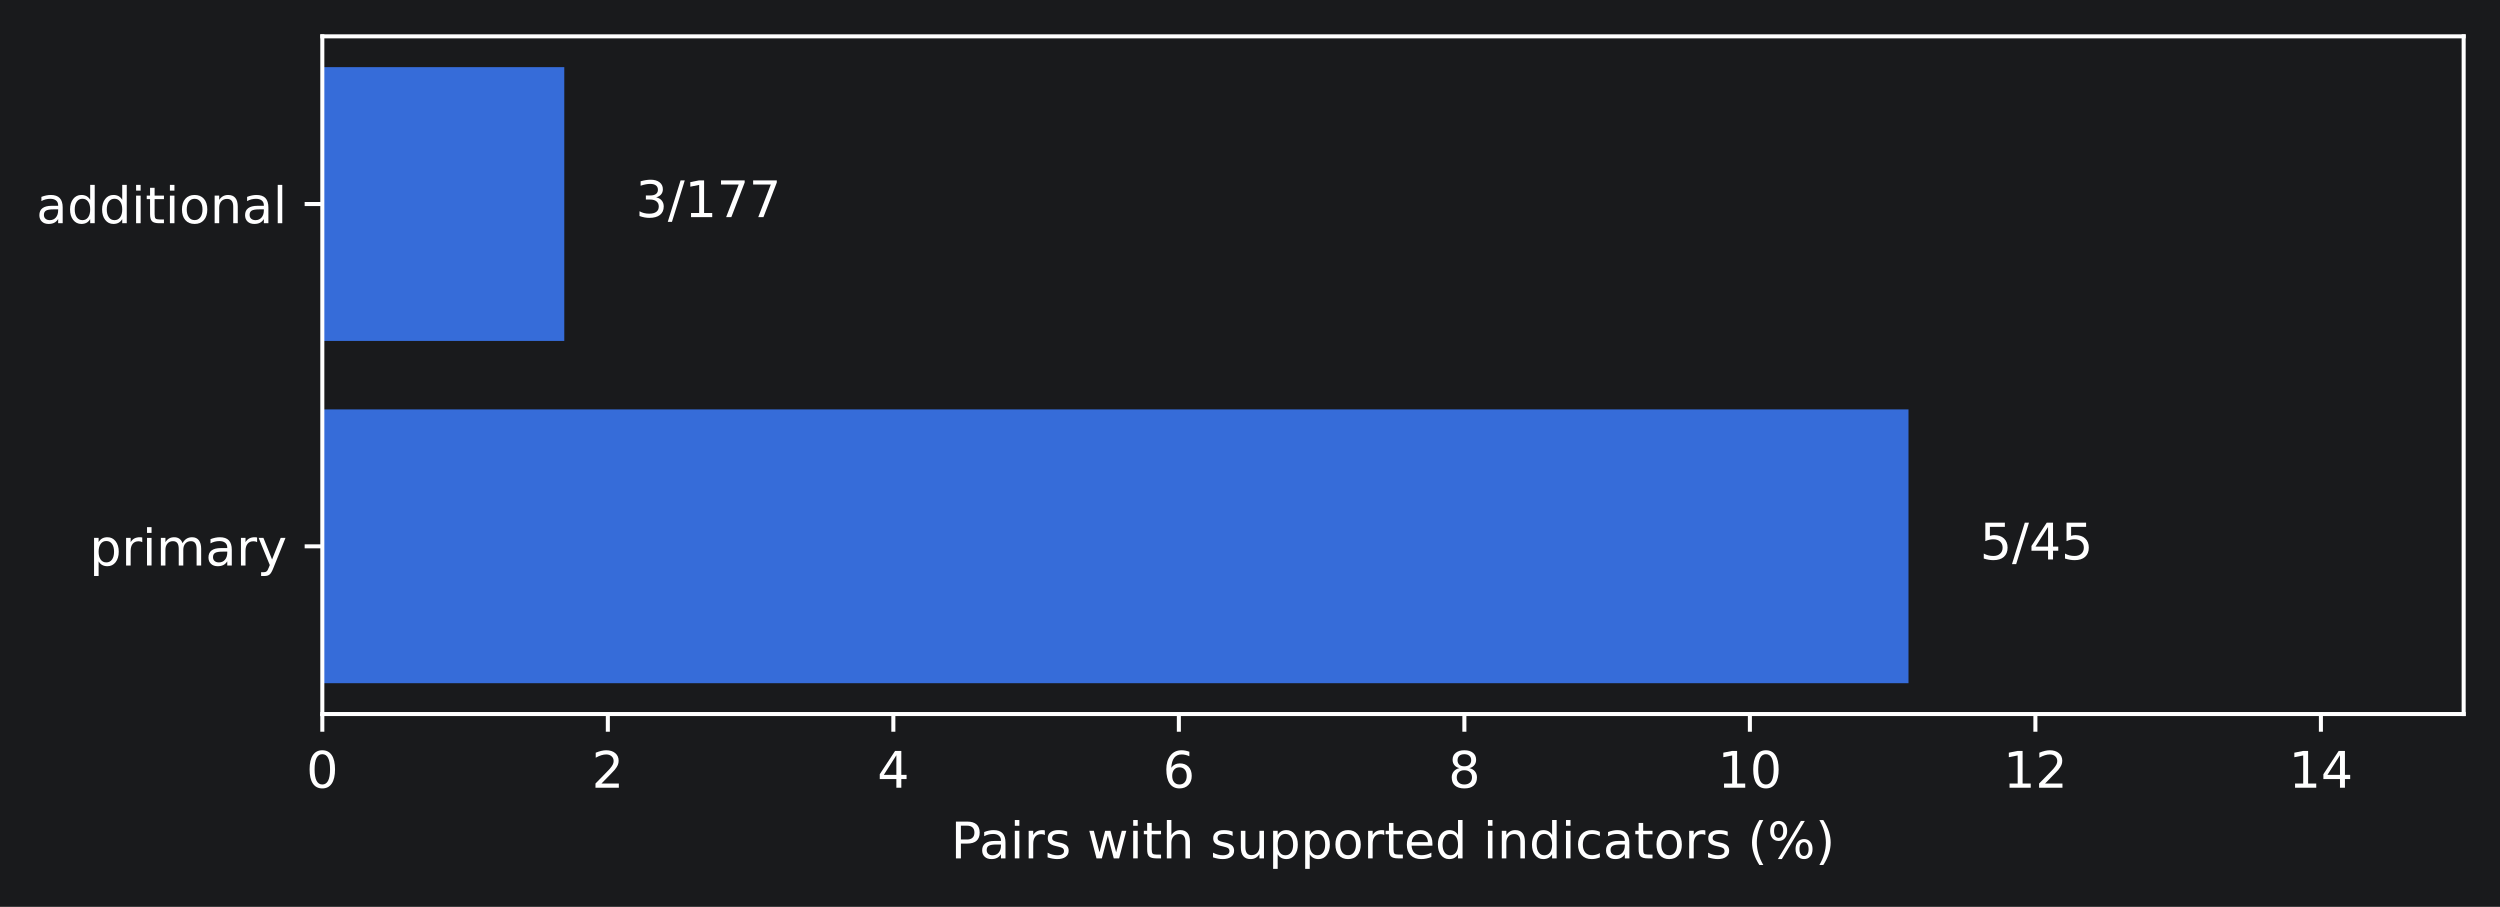
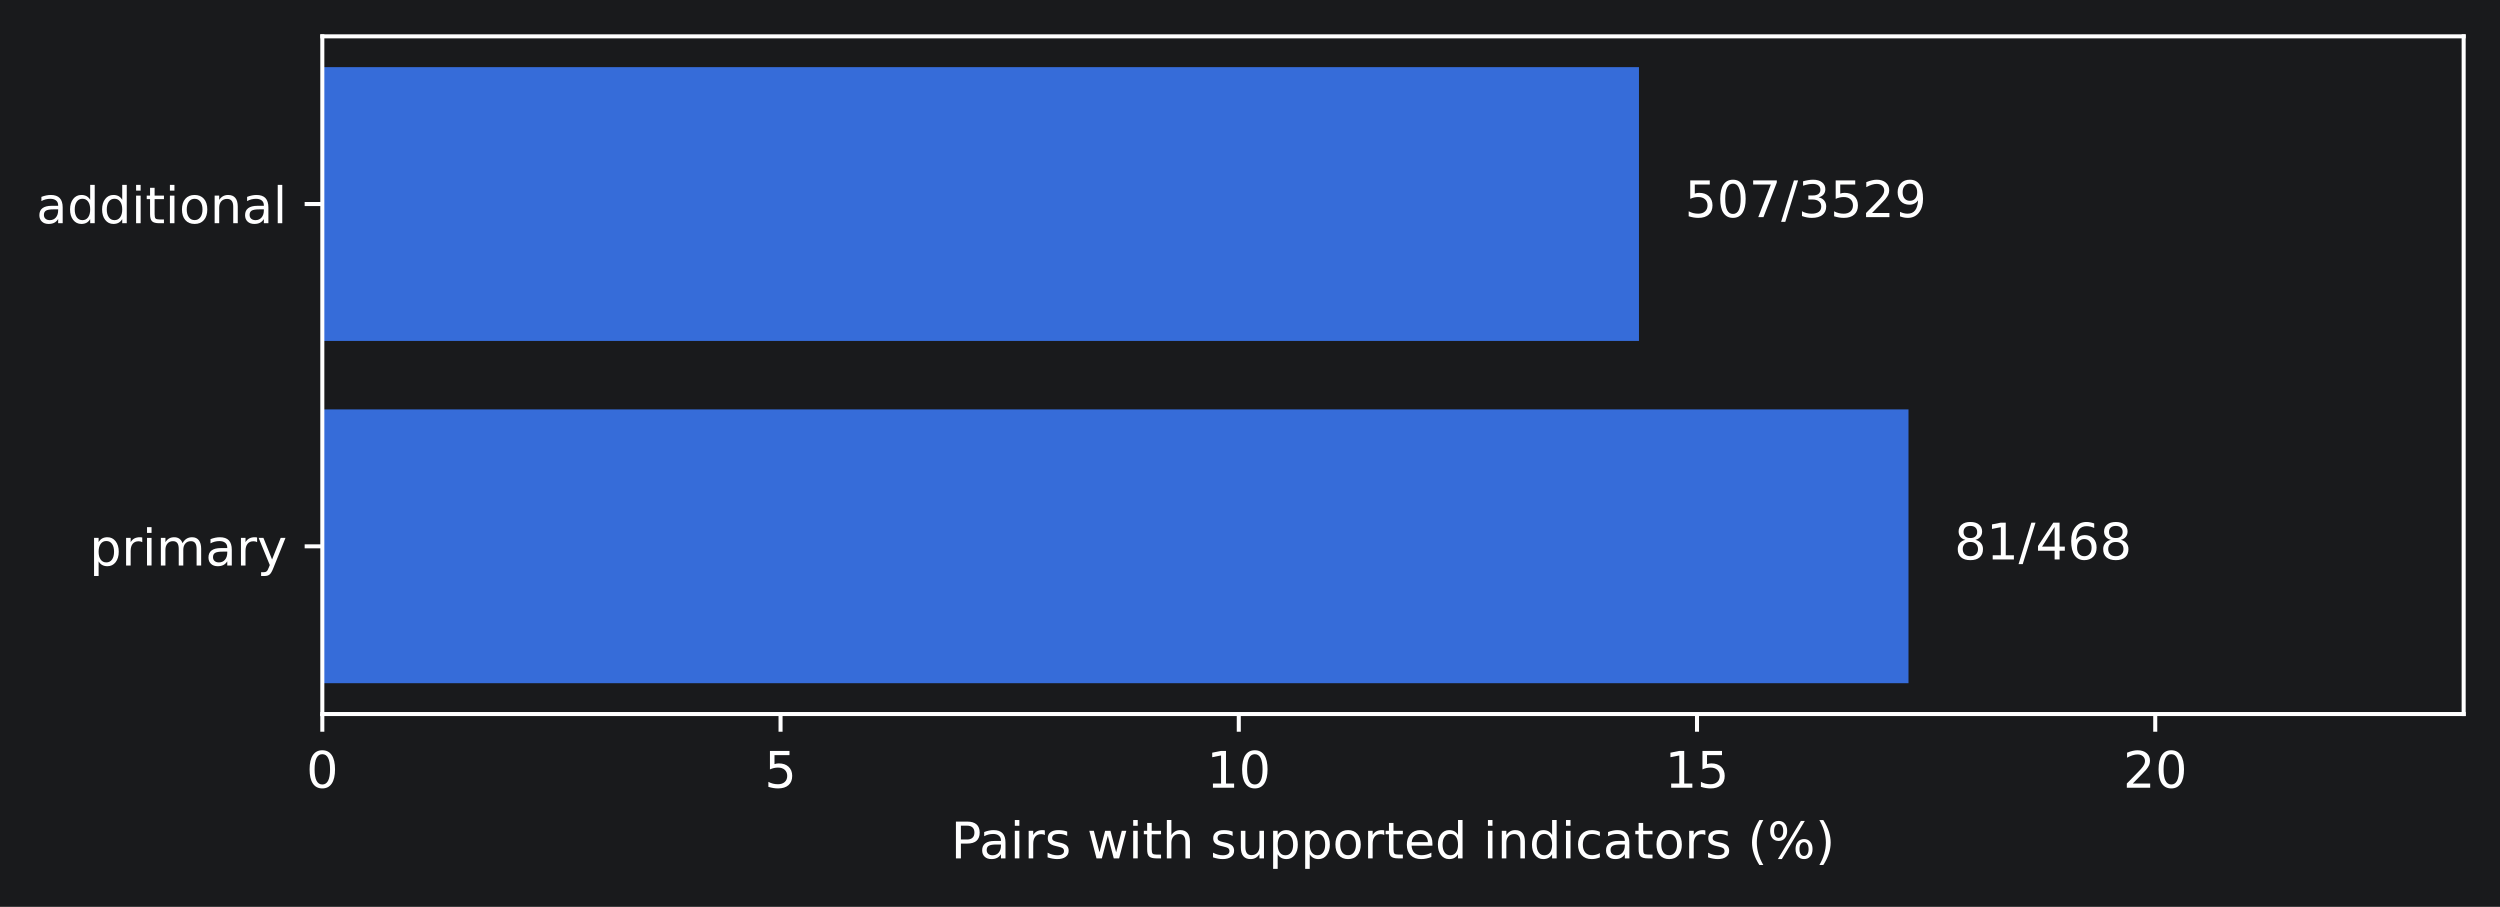
<svg xmlns="http://www.w3.org/2000/svg" xmlns:xlink="http://www.w3.org/1999/xlink" width="495.344pt" height="179.678pt" viewBox="0 0 495.344 179.678" version="1.1">
  <defs>
    <style type="text/css">*{stroke-linejoin: round; stroke-linecap: butt}</style>
  </defs>
  <g id="figure_1">
    <g id="patch_1">
      <path d="M 0 179.678  L 495.344 179.678  L 495.344 0  L 0 0  z " style="fill: #191a1c" />
    </g>
    <g id="axes_1">
      <g id="patch_2">
        <path d="M 63.864 141.478  L 488.144 141.478  L 488.144 7.2  L 63.864 7.2  z " style="fill: #191a1c" />
      </g>
      <g id="patch_3">
-         <path d="M 63.864 135.374  L 378.146 135.374  L 378.146 81.121  L 63.864 81.121  z " clip-path="url(#pef4744303f)" style="fill: #366cd9" />
+         <path d="M 63.864 135.374  L 378.146 135.374  L 378.146 81.121  L 63.864 81.121  z " clip-path="url(#pbcdf3dbfdc)" style="fill: #366cd9" />
      </g>
      <g id="patch_4">
-         <path d="M 63.864 67.557  L 111.805 67.557  L 111.805 13.304  L 63.864 13.304  z " clip-path="url(#pef4744303f)" style="fill: #366cd9" />
+         <path d="M 63.864 67.557  L 324.741 67.557  L 324.741 13.304  L 63.864 13.304  z " clip-path="url(#pbcdf3dbfdc)" style="fill: #366cd9" />
      </g>
      <g id="matplotlib.axis_1">
        <g id="xtick_1">
          <g id="line2d_1">
            <defs>
-               <path id="m9aaf1199ae" d="M 0 0  L 0 3.5  " style="stroke: #ffffff; stroke-width: 0.8" />
+               <path id="m34416ca492" d="M 0 0  L 0 3.5  " style="stroke: #ffffff; stroke-width: 0.8" />
            </defs>
            <g>
-               <use xlink:href="#m9aaf1199ae" x="63.864" y="141.478" style="fill: #ffffff; stroke: #ffffff; stroke-width: 0.8" />
+               <use xlink:href="#m34416ca492" x="63.864" y="141.478" style="fill: #ffffff; stroke: #ffffff; stroke-width: 0.8" />
            </g>
          </g>
          <g id="text_1">
            <g style="fill: #ffffff" transform="translate(60.68281 156.0753) scale(0.1 -0.1)">
              <defs>
                <path id="DejaVuSans-13" d="M 2034 4250  Q 1547 4250 1301 3770  Q 1056 3291 1056 2328  Q 1056 1369 1301 889  Q 1547 409 2034 409  Q 2525 409 2770 889  Q 3016 1369 3016 2328  Q 3016 3291 2770 3770  Q 2525 4250 2034 4250  z M 2034 4750  Q 2819 4750 3233 4129  Q 3647 3509 3647 2328  Q 3647 1150 3233 529  Q 2819 -91 2034 -91  Q 1250 -91 836 529  Q 422 1150 422 2328  Q 422 3509 836 4129  Q 1250 4750 2034 4750  z " transform="scale(0.015625)" />
              </defs>
              <use xlink:href="#DejaVuSans-13" />
            </g>
          </g>
        </g>
        <g id="xtick_2">
          <g id="line2d_2">
            <g>
-               <use xlink:href="#m9aaf1199ae" x="120.435" y="141.478" style="fill: #ffffff; stroke: #ffffff; stroke-width: 0.8" />
+               <use xlink:href="#m34416ca492" x="154.656" y="141.478" style="fill: #ffffff; stroke: #ffffff; stroke-width: 0.8" />
            </g>
          </g>
          <g id="text_2">
-             <g style="fill: #ffffff" transform="translate(117.2535 156.0753) scale(0.1 -0.1)">
-               <defs>
-                 <path id="DejaVuSans-15" d="M 1228 531  L 3431 531  L 3431 0  L 469 0  L 469 531  Q 828 903 1448 1529  Q 2069 2156 2228 2338  Q 2531 2678 2651 2914  Q 2772 3150 2772 3378  Q 2772 3750 2511 3984  Q 2250 4219 1831 4219  Q 1534 4219 1204 4116  Q 875 4013 500 3803  L 500 4441  Q 881 4594 1212 4672  Q 1544 4750 1819 4750  Q 2544 4750 2975 4387  Q 3406 4025 3406 3419  Q 3406 3131 3298 2873  Q 3191 2616 2906 2266  Q 2828 2175 2409 1742  Q 1991 1309 1228 531  z " transform="scale(0.015625)" />
-               </defs>
-               <use xlink:href="#DejaVuSans-15" />
+             <g style="fill: #ffffff" transform="translate(151.4752 156.0753) scale(0.1 -0.1)">
+               <defs>
+                 <path id="DejaVuSans-18" d="M 691 4666  L 3169 4666  L 3169 4134  L 1269 4134  L 1269 2991  Q 1406 3038 1543 3061  Q 1681 3084 1819 3084  Q 2600 3084 3056 2656  Q 3513 2228 3513 1497  Q 3513 744 3044 326  Q 2575 -91 1722 -91  Q 1428 -91 1123 -41  Q 819 9 494 109  L 494 744  Q 775 591 1075 516  Q 1375 441 1709 441  Q 2250 441 2565 725  Q 2881 1009 2881 1497  Q 2881 1984 2565 2268  Q 2250 2553 1709 2553  Q 1456 2553 1204 2497  Q 953 2441 691 2322  L 691 4666  z " transform="scale(0.015625)" />
+               </defs>
+               <use xlink:href="#DejaVuSans-18" />
            </g>
          </g>
        </g>
        <g id="xtick_3">
          <g id="line2d_3">
            <g>
-               <use xlink:href="#m9aaf1199ae" x="177.005" y="141.478" style="fill: #ffffff; stroke: #ffffff; stroke-width: 0.8" />
+               <use xlink:href="#m34416ca492" x="245.449" y="141.478" style="fill: #ffffff; stroke: #ffffff; stroke-width: 0.8" />
            </g>
          </g>
          <g id="text_3">
-             <g style="fill: #ffffff" transform="translate(173.8241 156.0753) scale(0.1 -0.1)">
-               <defs>
-                 <path id="DejaVuSans-17" d="M 2419 4116  L 825 1625  L 2419 1625  L 2419 4116  z M 2253 4666  L 3047 4666  L 3047 1625  L 3713 1625  L 3713 1100  L 3047 1100  L 3047 0  L 2419 0  L 2419 1100  L 313 1100  L 313 1709  L 2253 4666  z " transform="scale(0.015625)" />
-               </defs>
-               <use xlink:href="#DejaVuSans-17" />
+             <g style="fill: #ffffff" transform="translate(239.0864 156.0753) scale(0.1 -0.1)">
+               <defs>
+                 <path id="DejaVuSans-14" d="M 794 531  L 1825 531  L 1825 4091  L 703 3866  L 703 4441  L 1819 4666  L 2450 4666  L 2450 531  L 3481 531  L 3481 0  L 794 0  L 794 531  z " transform="scale(0.015625)" />
+               </defs>
+               <use xlink:href="#DejaVuSans-14" />
+               <use xlink:href="#DejaVuSans-13" transform="translate(63.625 0)" />
            </g>
          </g>
        </g>
        <g id="xtick_4">
          <g id="line2d_4">
            <g>
-               <use xlink:href="#m9aaf1199ae" x="233.576" y="141.478" style="fill: #ffffff; stroke: #ffffff; stroke-width: 0.8" />
+               <use xlink:href="#m34416ca492" x="336.241" y="141.478" style="fill: #ffffff; stroke: #ffffff; stroke-width: 0.8" />
            </g>
          </g>
          <g id="text_4">
-             <g style="fill: #ffffff" transform="translate(230.3948 156.0753) scale(0.1 -0.1)">
-               <defs>
-                 <path id="DejaVuSans-19" d="M 2113 2584  Q 1688 2584 1439 2293  Q 1191 2003 1191 1497  Q 1191 994 1439 701  Q 1688 409 2113 409  Q 2538 409 2786 701  Q 3034 994 3034 1497  Q 3034 2003 2786 2293  Q 2538 2584 2113 2584  z M 3366 4563  L 3366 3988  Q 3128 4100 2886 4159  Q 2644 4219 2406 4219  Q 1781 4219 1451 3797  Q 1122 3375 1075 2522  Q 1259 2794 1537 2939  Q 1816 3084 2150 3084  Q 2853 3084 3261 2657  Q 3669 2231 3669 1497  Q 3669 778 3244 343  Q 2819 -91 2113 -91  Q 1303 -91 875 529  Q 447 1150 447 2328  Q 447 3434 972 4092  Q 1497 4750 2381 4750  Q 2619 4750 2861 4703  Q 3103 4656 3366 4563  z " transform="scale(0.015625)" />
-               </defs>
-               <use xlink:href="#DejaVuSans-19" />
+             <g style="fill: #ffffff" transform="translate(329.8788 156.0753) scale(0.1 -0.1)">
+               <use xlink:href="#DejaVuSans-14" />
+               <use xlink:href="#DejaVuSans-18" transform="translate(63.625 0)" />
            </g>
          </g>
        </g>
        <g id="xtick_5">
          <g id="line2d_5">
            <g>
-               <use xlink:href="#m9aaf1199ae" x="290.147" y="141.478" style="fill: #ffffff; stroke: #ffffff; stroke-width: 0.8" />
+               <use xlink:href="#m34416ca492" x="427.034" y="141.478" style="fill: #ffffff; stroke: #ffffff; stroke-width: 0.8" />
            </g>
          </g>
          <g id="text_5">
-             <g style="fill: #ffffff" transform="translate(286.9655 156.0753) scale(0.1 -0.1)">
-               <defs>
-                 <path id="DejaVuSans-1b" d="M 2034 2216  Q 1584 2216 1326 1975  Q 1069 1734 1069 1313  Q 1069 891 1326 650  Q 1584 409 2034 409  Q 2484 409 2743 651  Q 3003 894 3003 1313  Q 3003 1734 2745 1975  Q 2488 2216 2034 2216  z M 1403 2484  Q 997 2584 770 2862  Q 544 3141 544 3541  Q 544 4100 942 4425  Q 1341 4750 2034 4750  Q 2731 4750 3128 4425  Q 3525 4100 3525 3541  Q 3525 3141 3298 2862  Q 3072 2584 2669 2484  Q 3125 2378 3379 2068  Q 3634 1759 3634 1313  Q 3634 634 3220 271  Q 2806 -91 2034 -91  Q 1263 -91 848 271  Q 434 634 434 1313  Q 434 1759 690 2068  Q 947 2378 1403 2484  z M 1172 3481  Q 1172 3119 1398 2916  Q 1625 2713 2034 2713  Q 2441 2713 2670 2916  Q 2900 3119 2900 3481  Q 2900 3844 2670 4047  Q 2441 4250 2034 4250  Q 1625 4250 1398 4047  Q 1172 3844 1172 3481  z " transform="scale(0.015625)" />
-               </defs>
-               <use xlink:href="#DejaVuSans-1b" />
-             </g>
-           </g>
-         </g>
-         <g id="xtick_6">
-           <g id="line2d_6">
-             <g>
-               <use xlink:href="#m9aaf1199ae" x="346.717" y="141.478" style="fill: #ffffff; stroke: #ffffff; stroke-width: 0.8" />
-             </g>
-           </g>
-           <g id="text_6">
-             <g style="fill: #ffffff" transform="translate(340.3549 156.0753) scale(0.1 -0.1)">
-               <defs>
-                 <path id="DejaVuSans-14" d="M 794 531  L 1825 531  L 1825 4091  L 703 3866  L 703 4441  L 1819 4666  L 2450 4666  L 2450 531  L 3481 531  L 3481 0  L 794 0  L 794 531  z " transform="scale(0.015625)" />
-               </defs>
-               <use xlink:href="#DejaVuSans-14" />
+             <g style="fill: #ffffff" transform="translate(420.6713 156.0753) scale(0.1 -0.1)">
+               <defs>
+                 <path id="DejaVuSans-15" d="M 1228 531  L 3431 531  L 3431 0  L 469 0  L 469 531  Q 828 903 1448 1529  Q 2069 2156 2228 2338  Q 2531 2678 2651 2914  Q 2772 3150 2772 3378  Q 2772 3750 2511 3984  Q 2250 4219 1831 4219  Q 1534 4219 1204 4116  Q 875 4013 500 3803  L 500 4441  Q 881 4594 1212 4672  Q 1544 4750 1819 4750  Q 2544 4750 2975 4387  Q 3406 4025 3406 3419  Q 3406 3131 3298 2873  Q 3191 2616 2906 2266  Q 2828 2175 2409 1742  Q 1991 1309 1228 531  z " transform="scale(0.015625)" />
+               </defs>
+               <use xlink:href="#DejaVuSans-15" />
              <use xlink:href="#DejaVuSans-13" transform="translate(63.625 0)" />
            </g>
          </g>
        </g>
-         <g id="xtick_7">
-           <g id="line2d_7">
-             <g>
-               <use xlink:href="#m9aaf1199ae" x="403.288" y="141.478" style="fill: #ffffff; stroke: #ffffff; stroke-width: 0.8" />
-             </g>
-           </g>
-           <g id="text_7">
-             <g style="fill: #ffffff" transform="translate(396.9256 156.0753) scale(0.1 -0.1)">
-               <use xlink:href="#DejaVuSans-14" />
-               <use xlink:href="#DejaVuSans-15" transform="translate(63.625 0)" />
-             </g>
-           </g>
-         </g>
-         <g id="xtick_8">
-           <g id="line2d_8">
-             <g>
-               <use xlink:href="#m9aaf1199ae" x="459.859" y="141.478" style="fill: #ffffff; stroke: #ffffff; stroke-width: 0.8" />
-             </g>
-           </g>
-           <g id="text_8">
-             <g style="fill: #ffffff" transform="translate(453.4962 156.0753) scale(0.1 -0.1)">
-               <use xlink:href="#DejaVuSans-14" />
-               <use xlink:href="#DejaVuSans-17" transform="translate(63.625 0)" />
-             </g>
-           </g>
-         </g>
-         <g id="text_9">
+         <g id="text_6">
          <g style="fill: #ffffff" transform="translate(188.4228 170.0761) scale(0.1 -0.1)">
            <defs>
              <path id="DejaVuSans-33" d="M 1259 4147  L 1259 2394  L 2053 2394  Q 2494 2394 2734 2622  Q 2975 2850 2975 3272  Q 2975 3691 2734 3919  Q 2494 4147 2053 4147  L 1259 4147  z M 628 4666  L 2053 4666  Q 2838 4666 3239 4311  Q 3641 3956 3641 3272  Q 3641 2581 3239 2228  Q 2838 1875 2053 1875  L 1259 1875  L 1259 0  L 628 0  L 628 4666  z " transform="scale(0.015625)" />
              <path id="DejaVuSans-44" d="M 2194 1759  Q 1497 1759 1228 1600  Q 959 1441 959 1056  Q 959 750 1161 570  Q 1363 391 1709 391  Q 2188 391 2477 730  Q 2766 1069 2766 1631  L 2766 1759  L 2194 1759  z M 3341 1997  L 3341 0  L 2766 0  L 2766 531  Q 2569 213 2275 61  Q 1981 -91 1556 -91  Q 1019 -91 701 211  Q 384 513 384 1019  Q 384 1609 779 1909  Q 1175 2209 1959 2209  L 2766 2209  L 2766 2266  Q 2766 2663 2505 2880  Q 2244 3097 1772 3097  Q 1472 3097 1187 3025  Q 903 2953 641 2809  L 641 3341  Q 956 3463 1253 3523  Q 1550 3584 1831 3584  Q 2591 3584 2966 3190  Q 3341 2797 3341 1997  z " transform="scale(0.015625)" />
              <path id="DejaVuSans-4c" d="M 603 3500  L 1178 3500  L 1178 0  L 603 0  L 603 3500  z M 603 4863  L 1178 4863  L 1178 4134  L 603 4134  L 603 4863  z " transform="scale(0.015625)" />
              <path id="DejaVuSans-55" d="M 2631 2963  Q 2534 3019 2420 3045  Q 2306 3072 2169 3072  Q 1681 3072 1420 2755  Q 1159 2438 1159 1844  L 1159 0  L 581 0  L 581 3500  L 1159 3500  L 1159 2956  Q 1341 3275 1631 3429  Q 1922 3584 2338 3584  Q 2397 3584 2469 3576  Q 2541 3569 2628 3553  L 2631 2963  z " transform="scale(0.015625)" />
              <path id="DejaVuSans-56" d="M 2834 3397  L 2834 2853  Q 2591 2978 2328 3040  Q 2066 3103 1784 3103  Q 1356 3103 1142 2972  Q 928 2841 928 2578  Q 928 2378 1081 2264  Q 1234 2150 1697 2047  L 1894 2003  Q 2506 1872 2764 1633  Q 3022 1394 3022 966  Q 3022 478 2636 193  Q 2250 -91 1575 -91  Q 1294 -91 989 -36  Q 684 19 347 128  L 347 722  Q 666 556 975 473  Q 1284 391 1588 391  Q 1994 391 2212 530  Q 2431 669 2431 922  Q 2431 1156 2273 1281  Q 2116 1406 1581 1522  L 1381 1569  Q 847 1681 609 1914  Q 372 2147 372 2553  Q 372 3047 722 3315  Q 1072 3584 1716 3584  Q 2034 3584 2315 3537  Q 2597 3491 2834 3397  z " transform="scale(0.015625)" />
              <path id="DejaVuSans-3" transform="scale(0.015625)" />
              <path id="DejaVuSans-5a" d="M 269 3500  L 844 3500  L 1563 769  L 2278 3500  L 2956 3500  L 3675 769  L 4391 3500  L 4966 3500  L 4050 0  L 3372 0  L 2619 2869  L 1863 0  L 1184 0  L 269 3500  z " transform="scale(0.015625)" />
              <path id="DejaVuSans-57" d="M 1172 4494  L 1172 3500  L 2356 3500  L 2356 3053  L 1172 3053  L 1172 1153  Q 1172 725 1289 603  Q 1406 481 1766 481  L 2356 481  L 2356 0  L 1766 0  Q 1100 0 847 248  Q 594 497 594 1153  L 594 3053  L 172 3053  L 172 3500  L 594 3500  L 594 4494  L 1172 4494  z " transform="scale(0.015625)" />
              <path id="DejaVuSans-4b" d="M 3513 2113  L 3513 0  L 2938 0  L 2938 2094  Q 2938 2591 2744 2837  Q 2550 3084 2163 3084  Q 1697 3084 1428 2787  Q 1159 2491 1159 1978  L 1159 0  L 581 0  L 581 4863  L 1159 4863  L 1159 2956  Q 1366 3272 1645 3428  Q 1925 3584 2291 3584  Q 2894 3584 3203 3211  Q 3513 2838 3513 2113  z " transform="scale(0.015625)" />
              <path id="DejaVuSans-58" d="M 544 1381  L 544 3500  L 1119 3500  L 1119 1403  Q 1119 906 1312 657  Q 1506 409 1894 409  Q 2359 409 2629 706  Q 2900 1003 2900 1516  L 2900 3500  L 3475 3500  L 3475 0  L 2900 0  L 2900 538  Q 2691 219 2414 64  Q 2138 -91 1772 -91  Q 1169 -91 856 284  Q 544 659 544 1381  z M 1991 3584  L 1991 3584  z " transform="scale(0.015625)" />
              <path id="DejaVuSans-53" d="M 1159 525  L 1159 -1331  L 581 -1331  L 581 3500  L 1159 3500  L 1159 2969  Q 1341 3281 1617 3432  Q 1894 3584 2278 3584  Q 2916 3584 3314 3078  Q 3713 2572 3713 1747  Q 3713 922 3314 415  Q 2916 -91 2278 -91  Q 1894 -91 1617 61  Q 1341 213 1159 525  z M 3116 1747  Q 3116 2381 2855 2742  Q 2594 3103 2138 3103  Q 1681 3103 1420 2742  Q 1159 2381 1159 1747  Q 1159 1113 1420 752  Q 1681 391 2138 391  Q 2594 391 2855 752  Q 3116 1113 3116 1747  z " transform="scale(0.015625)" />
              <path id="DejaVuSans-52" d="M 1959 3097  Q 1497 3097 1228 2736  Q 959 2375 959 1747  Q 959 1119 1226 758  Q 1494 397 1959 397  Q 2419 397 2687 759  Q 2956 1122 2956 1747  Q 2956 2369 2687 2733  Q 2419 3097 1959 3097  z M 1959 3584  Q 2709 3584 3137 3096  Q 3566 2609 3566 1747  Q 3566 888 3137 398  Q 2709 -91 1959 -91  Q 1206 -91 779 398  Q 353 888 353 1747  Q 353 2609 779 3096  Q 1206 3584 1959 3584  z " transform="scale(0.015625)" />
              <path id="DejaVuSans-48" d="M 3597 1894  L 3597 1613  L 953 1613  Q 991 1019 1311 708  Q 1631 397 2203 397  Q 2534 397 2845 478  Q 3156 559 3463 722  L 3463 178  Q 3153 47 2828 -22  Q 2503 -91 2169 -91  Q 1331 -91 842 396  Q 353 884 353 1716  Q 353 2575 817 3079  Q 1281 3584 2069 3584  Q 2775 3584 3186 3129  Q 3597 2675 3597 1894  z M 3022 2063  Q 3016 2534 2758 2815  Q 2500 3097 2075 3097  Q 1594 3097 1305 2825  Q 1016 2553 972 2059  L 3022 2063  z " transform="scale(0.015625)" />
              <path id="DejaVuSans-47" d="M 2906 2969  L 2906 4863  L 3481 4863  L 3481 0  L 2906 0  L 2906 525  Q 2725 213 2448 61  Q 2172 -91 1784 -91  Q 1150 -91 751 415  Q 353 922 353 1747  Q 353 2572 751 3078  Q 1150 3584 1784 3584  Q 2172 3584 2448 3432  Q 2725 3281 2906 2969  z M 947 1747  Q 947 1113 1208 752  Q 1469 391 1925 391  Q 2381 391 2643 752  Q 2906 1113 2906 1747  Q 2906 2381 2643 2742  Q 2381 3103 1925 3103  Q 1469 3103 1208 2742  Q 947 2381 947 1747  z " transform="scale(0.015625)" />
              <path id="DejaVuSans-51" d="M 3513 2113  L 3513 0  L 2938 0  L 2938 2094  Q 2938 2591 2744 2837  Q 2550 3084 2163 3084  Q 1697 3084 1428 2787  Q 1159 2491 1159 1978  L 1159 0  L 581 0  L 581 3500  L 1159 3500  L 1159 2956  Q 1366 3272 1645 3428  Q 1925 3584 2291 3584  Q 2894 3584 3203 3211  Q 3513 2838 3513 2113  z " transform="scale(0.015625)" />
              <path id="DejaVuSans-46" d="M 3122 3366  L 3122 2828  Q 2878 2963 2633 3030  Q 2388 3097 2138 3097  Q 1578 3097 1268 2742  Q 959 2388 959 1747  Q 959 1106 1268 751  Q 1578 397 2138 397  Q 2388 397 2633 464  Q 2878 531 3122 666  L 3122 134  Q 2881 22 2623 -34  Q 2366 -91 2075 -91  Q 1284 -91 818 406  Q 353 903 353 1747  Q 353 2603 823 3093  Q 1294 3584 2113 3584  Q 2378 3584 2631 3529  Q 2884 3475 3122 3366  z " transform="scale(0.015625)" />
              <path id="DejaVuSans-b" d="M 1984 4856  Q 1566 4138 1362 3434  Q 1159 2731 1159 2009  Q 1159 1288 1364 580  Q 1569 -128 1984 -844  L 1484 -844  Q 1016 -109 783 600  Q 550 1309 550 2009  Q 550 2706 781 3412  Q 1013 4119 1484 4856  L 1984 4856  z " transform="scale(0.015625)" />
              <path id="DejaVuSans-8" d="M 4653 2053  Q 4381 2053 4226 1822  Q 4072 1591 4072 1178  Q 4072 772 4226 539  Q 4381 306 4653 306  Q 4919 306 5073 539  Q 5228 772 5228 1178  Q 5228 1588 5073 1820  Q 4919 2053 4653 2053  z M 4653 2450  Q 5147 2450 5437 2106  Q 5728 1763 5728 1178  Q 5728 594 5436 251  Q 5144 -91 4653 -91  Q 4153 -91 3862 251  Q 3572 594 3572 1178  Q 3572 1766 3864 2108  Q 4156 2450 4653 2450  z M 1428 4353  Q 1159 4353 1004 4120  Q 850 3888 850 3481  Q 850 3069 1003 2837  Q 1156 2606 1428 2606  Q 1700 2606 1854 2837  Q 2009 3069 2009 3481  Q 2009 3884 1853 4118  Q 1697 4353 1428 4353  z M 4250 4750  L 4750 4750  L 1831 -91  L 1331 -91  L 4250 4750  z M 1428 4750  Q 1922 4750 2215 4408  Q 2509 4066 2509 3481  Q 2509 2891 2217 2550  Q 1925 2209 1428 2209  Q 931 2209 642 2551  Q 353 2894 353 3481  Q 353 4063 643 4406  Q 934 4750 1428 4750  z " transform="scale(0.015625)" />
              <path id="DejaVuSans-c" d="M 513 4856  L 1013 4856  Q 1481 4119 1714 3412  Q 1947 2706 1947 2009  Q 1947 1309 1714 600  Q 1481 -109 1013 -844  L 513 -844  Q 928 -128 1133 580  Q 1338 1288 1338 2009  Q 1338 2731 1133 3434  Q 928 4138 513 4856  z " transform="scale(0.015625)" />
            </defs>
            <use xlink:href="#DejaVuSans-33" />
            <use xlink:href="#DejaVuSans-44" transform="translate(55.8125 0)" />
            <use xlink:href="#DejaVuSans-4c" transform="translate(117.0938 0)" />
            <use xlink:href="#DejaVuSans-55" transform="translate(144.875 0)" />
            <use xlink:href="#DejaVuSans-56" transform="translate(185.9844 0)" />
            <use xlink:href="#DejaVuSans-3" transform="translate(238.0781 0)" />
            <use xlink:href="#DejaVuSans-5a" transform="translate(269.8594 0)" />
            <use xlink:href="#DejaVuSans-4c" transform="translate(351.6406 0)" />
            <use xlink:href="#DejaVuSans-57" transform="translate(379.4219 0)" />
            <use xlink:href="#DejaVuSans-4b" transform="translate(418.625 0)" />
            <use xlink:href="#DejaVuSans-3" transform="translate(482 0)" />
            <use xlink:href="#DejaVuSans-56" transform="translate(513.7812 0)" />
            <use xlink:href="#DejaVuSans-58" transform="translate(565.875 0)" />
            <use xlink:href="#DejaVuSans-53" transform="translate(629.25 0)" />
            <use xlink:href="#DejaVuSans-53" transform="translate(692.7344 0)" />
            <use xlink:href="#DejaVuSans-52" transform="translate(756.2188 0)" />
            <use xlink:href="#DejaVuSans-55" transform="translate(817.4062 0)" />
            <use xlink:href="#DejaVuSans-57" transform="translate(858.5156 0)" />
            <use xlink:href="#DejaVuSans-48" transform="translate(897.7188 0)" />
            <use xlink:href="#DejaVuSans-47" transform="translate(959.25 0)" />
            <use xlink:href="#DejaVuSans-3" transform="translate(1022.734 0)" />
            <use xlink:href="#DejaVuSans-4c" transform="translate(1054.516 0)" />
            <use xlink:href="#DejaVuSans-51" transform="translate(1082.297 0)" />
            <use xlink:href="#DejaVuSans-47" transform="translate(1145.672 0)" />
            <use xlink:href="#DejaVuSans-4c" transform="translate(1209.156 0)" />
            <use xlink:href="#DejaVuSans-46" transform="translate(1236.938 0)" />
            <use xlink:href="#DejaVuSans-44" transform="translate(1291.922 0)" />
            <use xlink:href="#DejaVuSans-57" transform="translate(1353.203 0)" />
            <use xlink:href="#DejaVuSans-52" transform="translate(1392.406 0)" />
            <use xlink:href="#DejaVuSans-55" transform="translate(1453.594 0)" />
            <use xlink:href="#DejaVuSans-56" transform="translate(1494.703 0)" />
            <use xlink:href="#DejaVuSans-3" transform="translate(1546.797 0)" />
            <use xlink:href="#DejaVuSans-b" transform="translate(1578.578 0)" />
            <use xlink:href="#DejaVuSans-8" transform="translate(1617.594 0)" />
            <use xlink:href="#DejaVuSans-c" transform="translate(1712.609 0)" />
          </g>
        </g>
      </g>
      <g id="matplotlib.axis_2">
        <g id="ytick_1">
-           <g id="line2d_9">
+           <g id="line2d_6">
            <defs>
-               <path id="m8c53a2c758" d="M 0 0  L -3.5 0  " style="stroke: #ffffff; stroke-width: 0.8" />
+               <path id="m31988aff19" d="M 0 0  L -3.5 0  " style="stroke: #ffffff; stroke-width: 0.8" />
            </defs>
            <g>
-               <use xlink:href="#m8c53a2c758" x="63.864" y="108.247" style="fill: #ffffff; stroke: #ffffff; stroke-width: 0.8" />
-             </g>
-           </g>
-           <g id="text_10">
+               <use xlink:href="#m31988aff19" x="63.864" y="108.247" style="fill: #ffffff; stroke: #ffffff; stroke-width: 0.8" />
+             </g>
+           </g>
+           <g id="text_7">
            <g style="fill: #ffffff" transform="translate(17.72812 112.0465) scale(0.1 -0.1)">
              <defs>
                <path id="DejaVuSans-50" d="M 3328 2828  Q 3544 3216 3844 3400  Q 4144 3584 4550 3584  Q 5097 3584 5394 3201  Q 5691 2819 5691 2113  L 5691 0  L 5113 0  L 5113 2094  Q 5113 2597 4934 2840  Q 4756 3084 4391 3084  Q 3944 3084 3684 2787  Q 3425 2491 3425 1978  L 3425 0  L 2847 0  L 2847 2094  Q 2847 2600 2669 2842  Q 2491 3084 2119 3084  Q 1678 3084 1418 2786  Q 1159 2488 1159 1978  L 1159 0  L 581 0  L 581 3500  L 1159 3500  L 1159 2956  Q 1356 3278 1631 3431  Q 1906 3584 2284 3584  Q 2666 3584 2933 3390  Q 3200 3197 3328 2828  z " transform="scale(0.015625)" />
                <path id="DejaVuSans-5c" d="M 2059 -325  Q 1816 -950 1584 -1140  Q 1353 -1331 966 -1331  L 506 -1331  L 506 -850  L 844 -850  Q 1081 -850 1212 -737  Q 1344 -625 1503 -206  L 1606 56  L 191 3500  L 800 3500  L 1894 763  L 2988 3500  L 3597 3500  L 2059 -325  z " transform="scale(0.015625)" />
              </defs>
              <use xlink:href="#DejaVuSans-53" />
              <use xlink:href="#DejaVuSans-55" transform="translate(63.48438 0)" />
              <use xlink:href="#DejaVuSans-4c" transform="translate(104.5938 0)" />
              <use xlink:href="#DejaVuSans-50" transform="translate(132.375 0)" />
              <use xlink:href="#DejaVuSans-44" transform="translate(229.7812 0)" />
              <use xlink:href="#DejaVuSans-55" transform="translate(291.0625 0)" />
              <use xlink:href="#DejaVuSans-5c" transform="translate(332.1719 0)" />
            </g>
          </g>
        </g>
        <g id="ytick_2">
-           <g id="line2d_10">
-             <g>
-               <use xlink:href="#m8c53a2c758" x="63.864" y="40.43" style="fill: #ffffff; stroke: #ffffff; stroke-width: 0.8" />
-             </g>
-           </g>
-           <g id="text_11">
+           <g id="line2d_7">
+             <g>
+               <use xlink:href="#m31988aff19" x="63.864" y="40.43" style="fill: #ffffff; stroke: #ffffff; stroke-width: 0.8" />
+             </g>
+           </g>
+           <g id="text_8">
            <g style="fill: #ffffff" transform="translate(7.2 44.22955) scale(0.1 -0.1)">
              <defs>
                <path id="DejaVuSans-4f" d="M 603 4863  L 1178 4863  L 1178 0  L 603 0  L 603 4863  z " transform="scale(0.015625)" />
              </defs>
              <use xlink:href="#DejaVuSans-44" />
              <use xlink:href="#DejaVuSans-47" transform="translate(61.28125 0)" />
              <use xlink:href="#DejaVuSans-47" transform="translate(124.7656 0)" />
              <use xlink:href="#DejaVuSans-4c" transform="translate(188.25 0)" />
              <use xlink:href="#DejaVuSans-57" transform="translate(216.0312 0)" />
              <use xlink:href="#DejaVuSans-4c" transform="translate(255.2344 0)" />
              <use xlink:href="#DejaVuSans-52" transform="translate(283.0156 0)" />
              <use xlink:href="#DejaVuSans-51" transform="translate(344.2031 0)" />
              <use xlink:href="#DejaVuSans-44" transform="translate(407.5781 0)" />
              <use xlink:href="#DejaVuSans-4f" transform="translate(468.8594 0)" />
            </g>
          </g>
        </g>
      </g>
      <g id="patch_5">
        <path d="M 63.864 141.478  L 63.864 7.2  " style="fill: none; stroke: #ffffff; stroke-width: 0.8; stroke-linejoin: miter; stroke-linecap: square" />
      </g>
      <g id="patch_6">
        <path d="M 488.144 141.478  L 488.144 7.2  " style="fill: none; stroke: #ffffff; stroke-width: 0.8; stroke-linejoin: miter; stroke-linecap: square" />
      </g>
      <g id="patch_7">
        <path d="M 63.864 141.478  L 488.144 141.478  " style="fill: none; stroke: #ffffff; stroke-width: 0.8; stroke-linejoin: miter; stroke-linecap: square" />
      </g>
      <g id="patch_8">
        <path d="M 63.864 7.2  L 488.144 7.2  " style="fill: none; stroke: #ffffff; stroke-width: 0.8; stroke-linejoin: miter; stroke-linecap: square" />
      </g>
-       <g id="text_12">
-         <g style="fill: #ffffff" transform="translate(392.2882 110.845) scale(0.1 -0.1)">
+       <g id="text_9">
+         <g style="fill: #ffffff" transform="translate(387.2248 110.845) scale(0.1 -0.1)">
          <defs>
-             <path id="DejaVuSans-18" d="M 691 4666  L 3169 4666  L 3169 4134  L 1269 4134  L 1269 2991  Q 1406 3038 1543 3061  Q 1681 3084 1819 3084  Q 2600 3084 3056 2656  Q 3513 2228 3513 1497  Q 3513 744 3044 326  Q 2575 -91 1722 -91  Q 1428 -91 1123 -41  Q 819 9 494 109  L 494 744  Q 775 591 1075 516  Q 1375 441 1709 441  Q 2250 441 2565 725  Q 2881 1009 2881 1497  Q 2881 1984 2565 2268  Q 2250 2553 1709 2553  Q 1456 2553 1204 2497  Q 953 2441 691 2322  L 691 4666  z " transform="scale(0.015625)" />
+             <path id="DejaVuSans-1b" d="M 2034 2216  Q 1584 2216 1326 1975  Q 1069 1734 1069 1313  Q 1069 891 1326 650  Q 1584 409 2034 409  Q 2484 409 2743 651  Q 3003 894 3003 1313  Q 3003 1734 2745 1975  Q 2488 2216 2034 2216  z M 1403 2484  Q 997 2584 770 2862  Q 544 3141 544 3541  Q 544 4100 942 4425  Q 1341 4750 2034 4750  Q 2731 4750 3128 4425  Q 3525 4100 3525 3541  Q 3525 3141 3298 2862  Q 3072 2584 2669 2484  Q 3125 2378 3379 2068  Q 3634 1759 3634 1313  Q 3634 634 3220 271  Q 2806 -91 2034 -91  Q 1263 -91 848 271  Q 434 634 434 1313  Q 434 1759 690 2068  Q 947 2378 1403 2484  z M 1172 3481  Q 1172 3119 1398 2916  Q 1625 2713 2034 2713  Q 2441 2713 2670 2916  Q 2900 3119 2900 3481  Q 2900 3844 2670 4047  Q 2441 4250 2034 4250  Q 1625 4250 1398 4047  Q 1172 3844 1172 3481  z " transform="scale(0.015625)" />
            <path id="DejaVuSans-12" d="M 1625 4666  L 2156 4666  L 531 -594  L 0 -594  L 1625 4666  z " transform="scale(0.015625)" />
+             <path id="DejaVuSans-17" d="M 2419 4116  L 825 1625  L 2419 1625  L 2419 4116  z M 2253 4666  L 3047 4666  L 3047 1625  L 3713 1625  L 3713 1100  L 3047 1100  L 3047 0  L 2419 0  L 2419 1100  L 313 1100  L 313 1709  L 2253 4666  z " transform="scale(0.015625)" />
+             <path id="DejaVuSans-19" d="M 2113 2584  Q 1688 2584 1439 2293  Q 1191 2003 1191 1497  Q 1191 994 1439 701  Q 1688 409 2113 409  Q 2538 409 2786 701  Q 3034 994 3034 1497  Q 3034 2003 2786 2293  Q 2538 2584 2113 2584  z M 3366 4563  L 3366 3988  Q 3128 4100 2886 4159  Q 2644 4219 2406 4219  Q 1781 4219 1451 3797  Q 1122 3375 1075 2522  Q 1259 2794 1537 2939  Q 1816 3084 2150 3084  Q 2853 3084 3261 2657  Q 3669 2231 3669 1497  Q 3669 778 3244 343  Q 2819 -91 2113 -91  Q 1303 -91 875 529  Q 447 1150 447 2328  Q 447 3434 972 4092  Q 1497 4750 2381 4750  Q 2619 4750 2861 4703  Q 3103 4656 3366 4563  z " transform="scale(0.015625)" />
+           </defs>
+           <use xlink:href="#DejaVuSans-1b" />
+           <use xlink:href="#DejaVuSans-14" transform="translate(63.625 0)" />
+           <use xlink:href="#DejaVuSans-12" transform="translate(127.25 0)" />
+           <use xlink:href="#DejaVuSans-17" transform="translate(160.9375 0)" />
+           <use xlink:href="#DejaVuSans-19" transform="translate(224.5625 0)" />
+           <use xlink:href="#DejaVuSans-1b" transform="translate(288.1875 0)" />
+         </g>
+       </g>
+       <g id="text_10">
+         <g style="fill: #ffffff" transform="translate(333.8204 43.02799) scale(0.1 -0.1)">
+           <defs>
+             <path id="DejaVuSans-1a" d="M 525 4666  L 3525 4666  L 3525 4397  L 1831 0  L 1172 0  L 2766 4134  L 525 4134  L 525 4666  z " transform="scale(0.015625)" />
+             <path id="DejaVuSans-16" d="M 2597 2516  Q 3050 2419 3304 2112  Q 3559 1806 3559 1356  Q 3559 666 3084 287  Q 2609 -91 1734 -91  Q 1441 -91 1130 -33  Q 819 25 488 141  L 488 750  Q 750 597 1062 519  Q 1375 441 1716 441  Q 2309 441 2620 675  Q 2931 909 2931 1356  Q 2931 1769 2642 2001  Q 2353 2234 1838 2234  L 1294 2234  L 1294 2753  L 1863 2753  Q 2328 2753 2575 2939  Q 2822 3125 2822 3475  Q 2822 3834 2567 4026  Q 2313 4219 1838 4219  Q 1578 4219 1281 4162  Q 984 4106 628 3988  L 628 4550  Q 988 4650 1302 4700  Q 1616 4750 1894 4750  Q 2613 4750 3031 4423  Q 3450 4097 3450 3541  Q 3450 3153 3228 2886  Q 3006 2619 2597 2516  z " transform="scale(0.015625)" />
+             <path id="DejaVuSans-1c" d="M 703 97  L 703 672  Q 941 559 1184 500  Q 1428 441 1663 441  Q 2288 441 2617 861  Q 2947 1281 2994 2138  Q 2813 1869 2534 1725  Q 2256 1581 1919 1581  Q 1219 1581 811 2004  Q 403 2428 403 3163  Q 403 3881 828 4315  Q 1253 4750 1959 4750  Q 2769 4750 3195 4129  Q 3622 3509 3622 2328  Q 3622 1225 3098 567  Q 2575 -91 1691 -91  Q 1453 -91 1209 -44  Q 966 3 703 97  z M 1959 2075  Q 2384 2075 2632 2365  Q 2881 2656 2881 3163  Q 2881 3666 2632 3958  Q 2384 4250 1959 4250  Q 1534 4250 1286 3958  Q 1038 3666 1038 3163  Q 1038 2656 1286 2365  Q 1534 2075 1959 2075  z " transform="scale(0.015625)" />
          </defs>
          <use xlink:href="#DejaVuSans-18" />
-           <use xlink:href="#DejaVuSans-12" transform="translate(63.625 0)" />
-           <use xlink:href="#DejaVuSans-17" transform="translate(97.3125 0)" />
-           <use xlink:href="#DejaVuSans-18" transform="translate(160.9375 0)" />
-         </g>
-       </g>
-       <g id="text_13">
-         <g style="fill: #ffffff" transform="translate(125.948 43.02799) scale(0.1 -0.1)">
-           <defs>
-             <path id="DejaVuSans-16" d="M 2597 2516  Q 3050 2419 3304 2112  Q 3559 1806 3559 1356  Q 3559 666 3084 287  Q 2609 -91 1734 -91  Q 1441 -91 1130 -33  Q 819 25 488 141  L 488 750  Q 750 597 1062 519  Q 1375 441 1716 441  Q 2309 441 2620 675  Q 2931 909 2931 1356  Q 2931 1769 2642 2001  Q 2353 2234 1838 2234  L 1294 2234  L 1294 2753  L 1863 2753  Q 2328 2753 2575 2939  Q 2822 3125 2822 3475  Q 2822 3834 2567 4026  Q 2313 4219 1838 4219  Q 1578 4219 1281 4162  Q 984 4106 628 3988  L 628 4550  Q 988 4650 1302 4700  Q 1616 4750 1894 4750  Q 2613 4750 3031 4423  Q 3450 4097 3450 3541  Q 3450 3153 3228 2886  Q 3006 2619 2597 2516  z " transform="scale(0.015625)" />
-             <path id="DejaVuSans-1a" d="M 525 4666  L 3525 4666  L 3525 4397  L 1831 0  L 1172 0  L 2766 4134  L 525 4134  L 525 4666  z " transform="scale(0.015625)" />
-           </defs>
-           <use xlink:href="#DejaVuSans-16" />
-           <use xlink:href="#DejaVuSans-12" transform="translate(63.625 0)" />
-           <use xlink:href="#DejaVuSans-14" transform="translate(97.3125 0)" />
-           <use xlink:href="#DejaVuSans-1a" transform="translate(160.9375 0)" />
-           <use xlink:href="#DejaVuSans-1a" transform="translate(224.5625 0)" />
+           <use xlink:href="#DejaVuSans-13" transform="translate(63.625 0)" />
+           <use xlink:href="#DejaVuSans-1a" transform="translate(127.25 0)" />
+           <use xlink:href="#DejaVuSans-12" transform="translate(190.875 0)" />
+           <use xlink:href="#DejaVuSans-16" transform="translate(224.5625 0)" />
+           <use xlink:href="#DejaVuSans-18" transform="translate(288.1875 0)" />
+           <use xlink:href="#DejaVuSans-15" transform="translate(351.8125 0)" />
+           <use xlink:href="#DejaVuSans-1c" transform="translate(415.4375 0)" />
        </g>
      </g>
    </g>
  </g>
  <defs>
-     <clipPath id="pef4744303f">
+     <clipPath id="pbcdf3dbfdc">
      <rect x="63.864" y="7.2" width="424.28" height="134.278" />
    </clipPath>
  </defs>
</svg>
